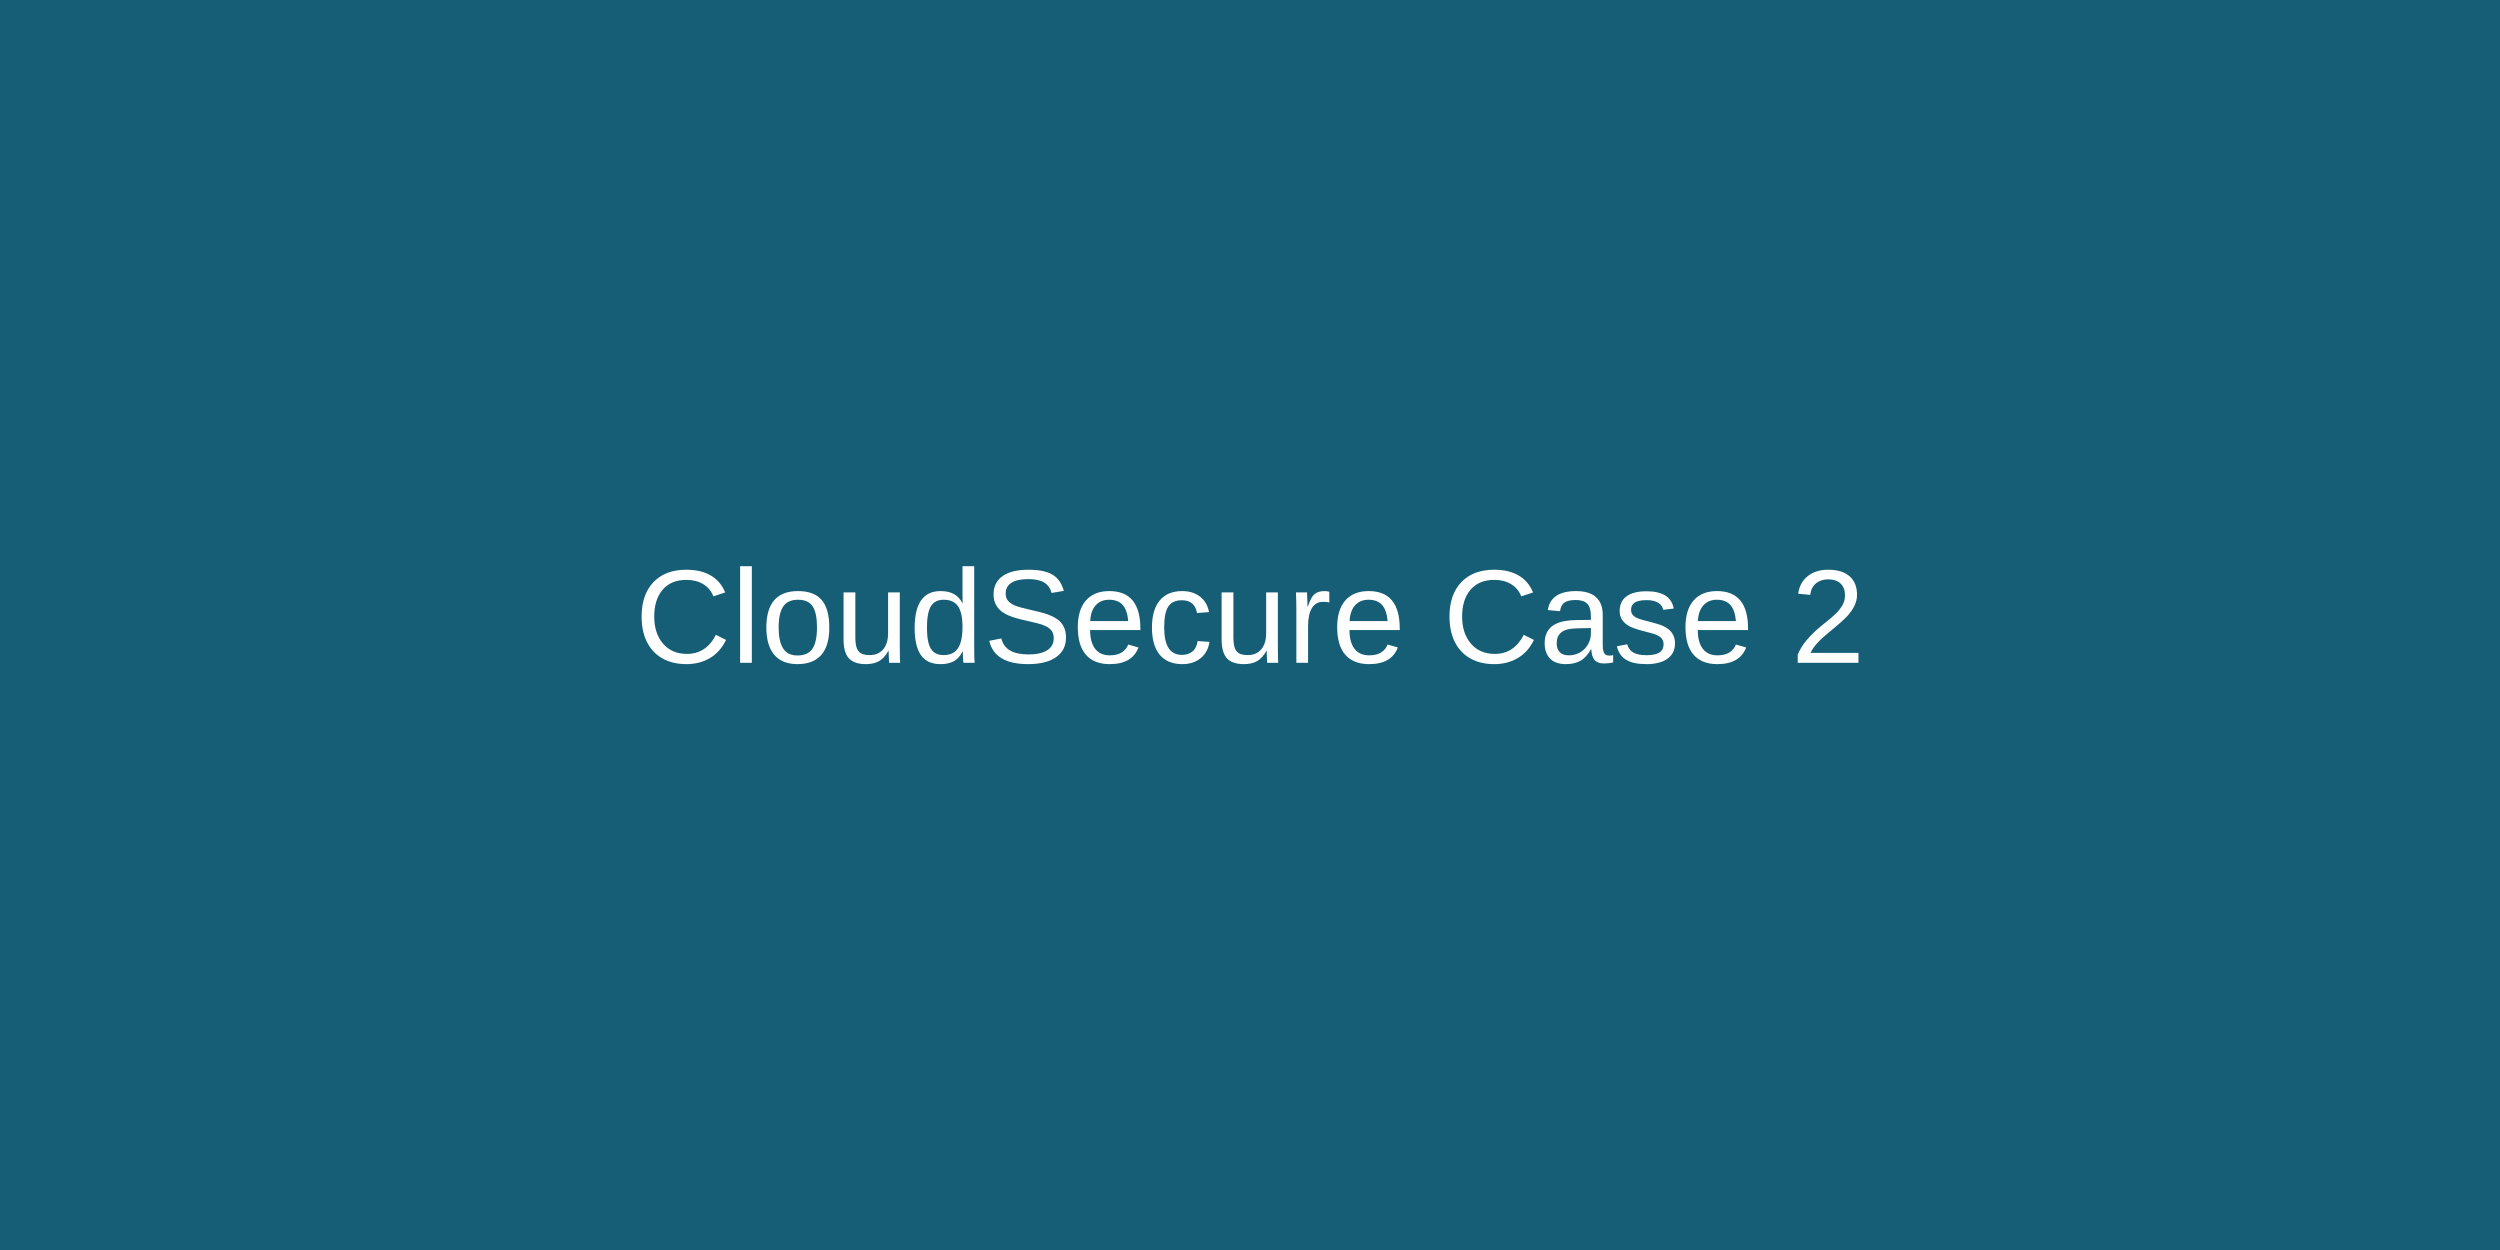
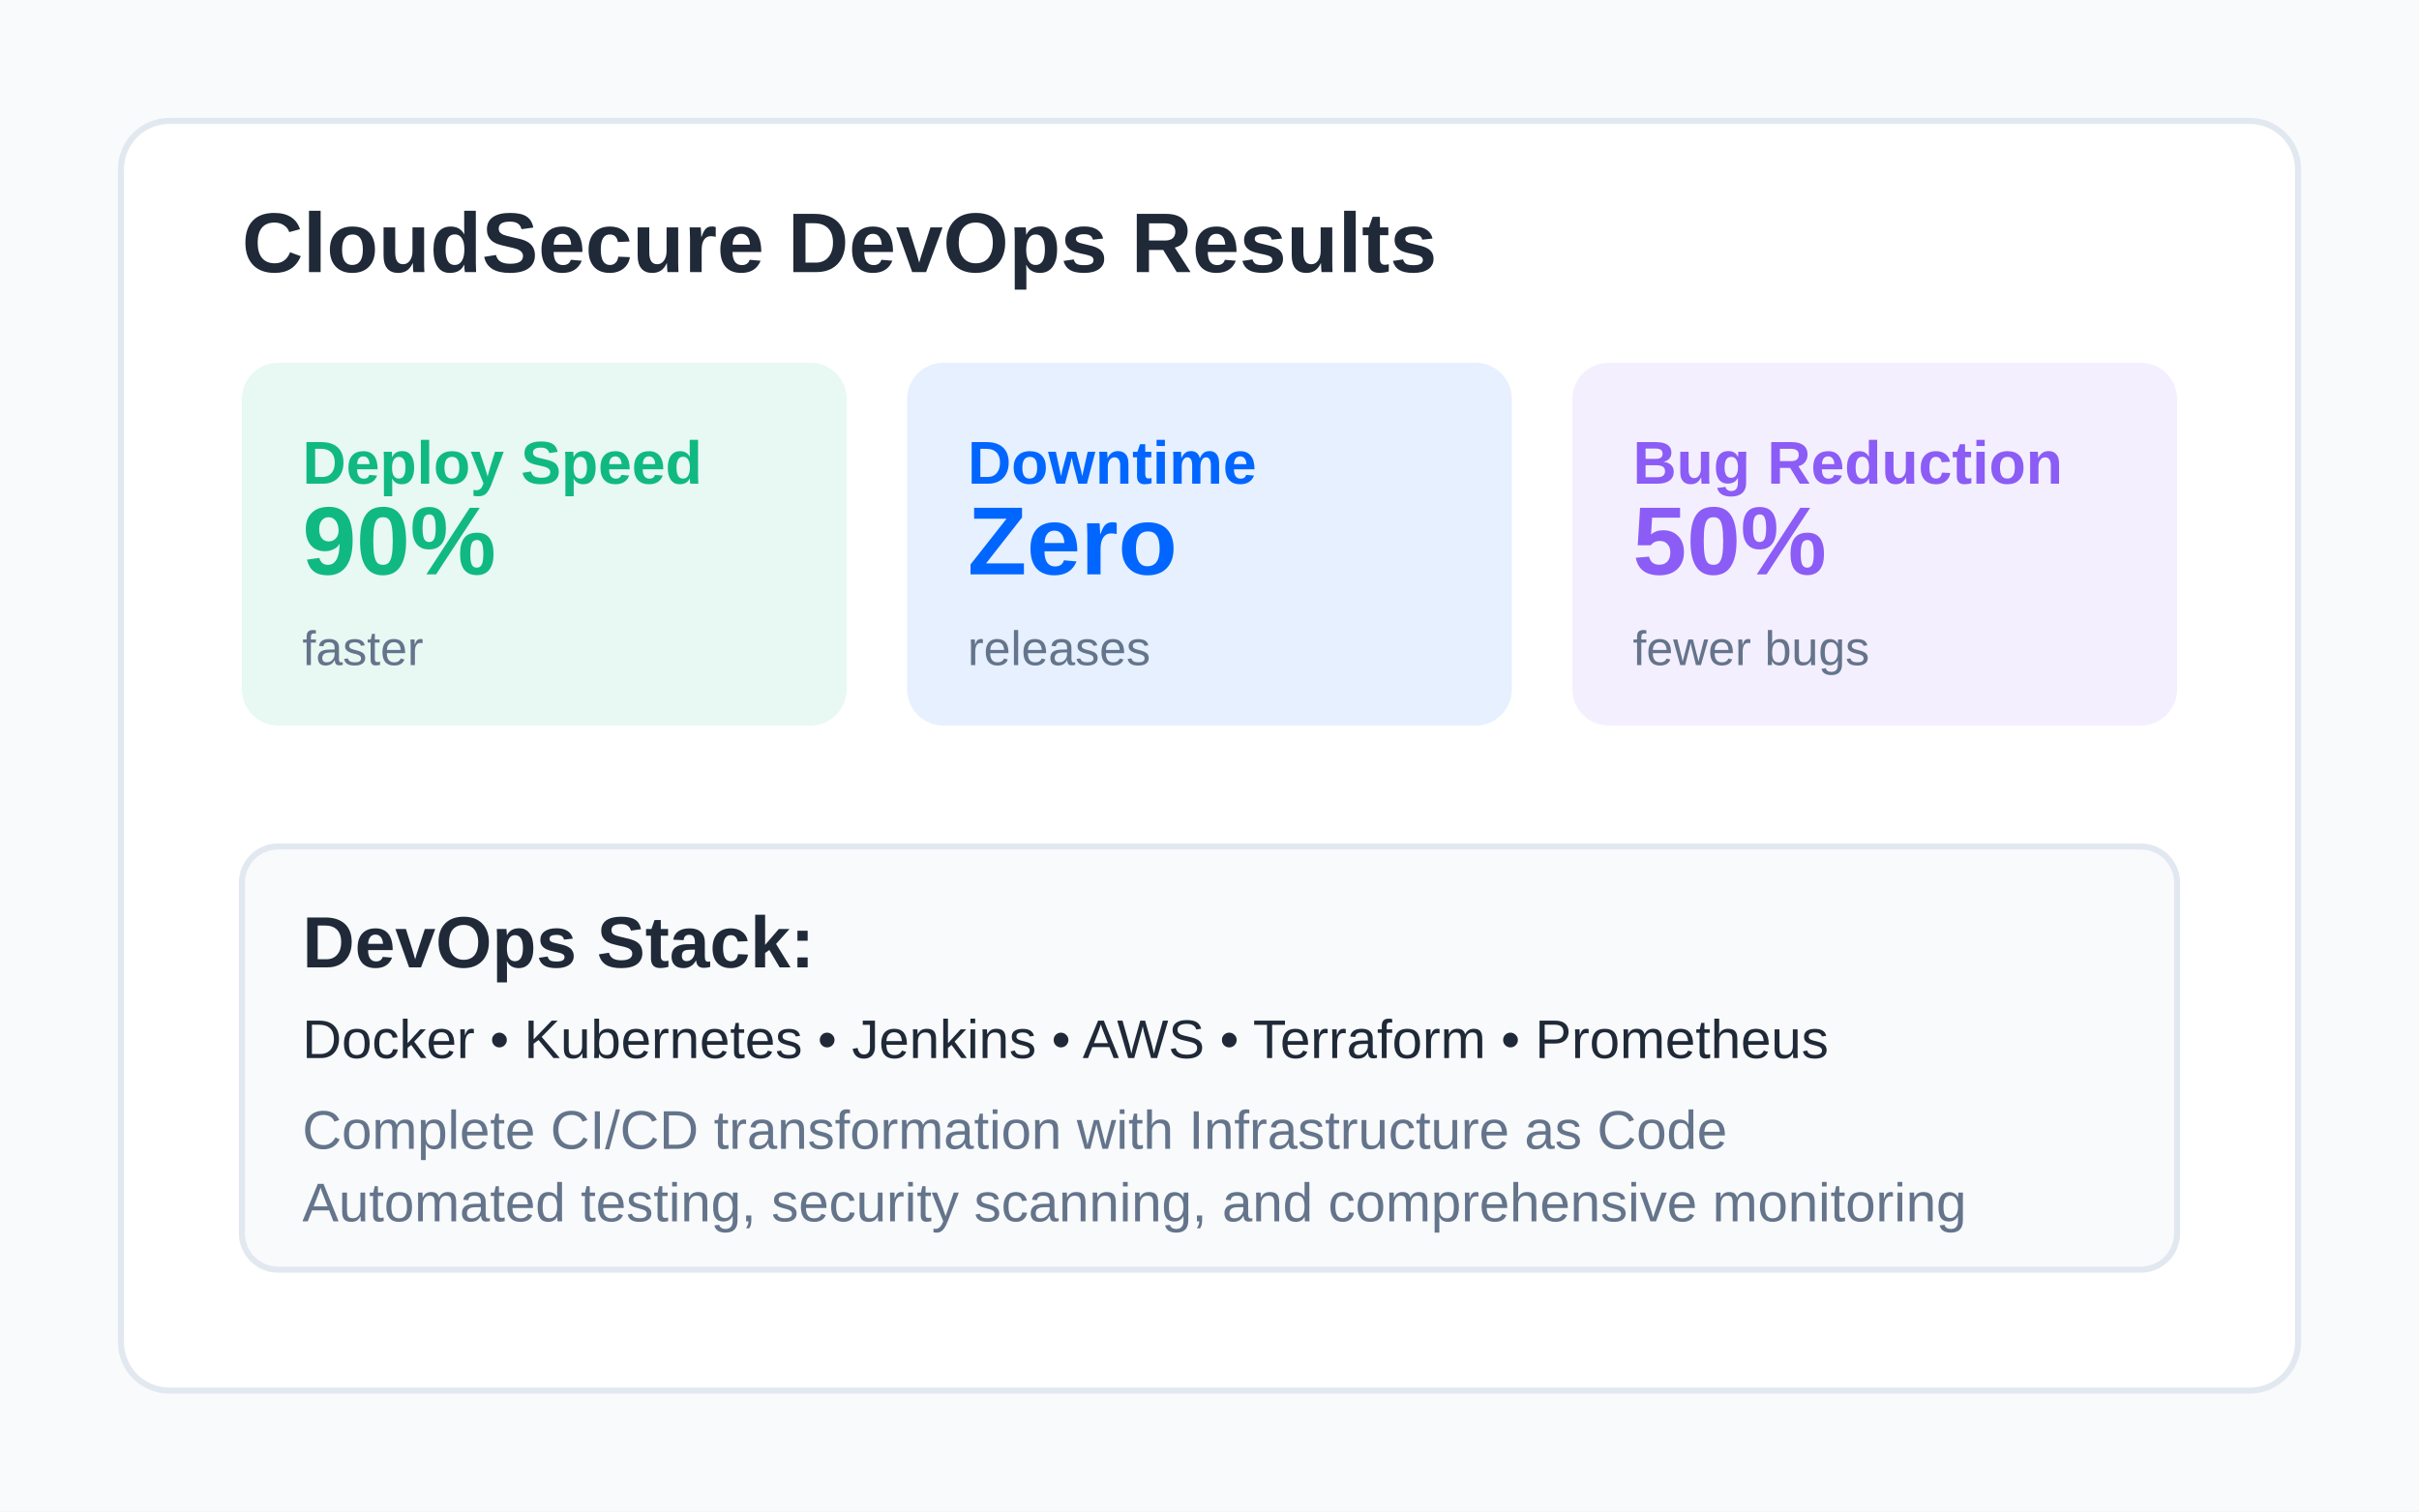
- <svg xmlns="http://www.w3.org/2000/svg" width="1200" height="600">
-   <rect width="100%" height="100%" fill="#155e75" />
-   <text x="50%" y="50%" fill="white" font-size="64" font-family="Poppins, Arial" text-anchor="middle" dominant-baseline="middle">CloudSecure Case 2</text>
+ <svg xmlns="http://www.w3.org/2000/svg" width="400" height="250">
+   <rect width="400" height="250" fill="#f8fafc" />
+   <rect x="20" y="20" width="360" height="210" rx="8" fill="#ffffff" stroke="#e2e8f0" />
+   <text x="40" y="45" font-family="Arial, sans-serif" font-size="14" font-weight="bold" fill="#1f2937">CloudSecure DevOps Results</text>
+   <rect x="40" y="60" width="100" height="60" fill="#10b981" opacity="0.1" rx="6" />
+   <text x="50" y="80" font-family="Arial, sans-serif" font-size="10" font-weight="bold" fill="#10b981">Deploy Speed</text>
+   <text x="50" y="95" font-family="Arial, sans-serif" font-size="16" font-weight="bold" fill="#10b981">90%</text>
+   <text x="50" y="110" font-family="Arial, sans-serif" font-size="8" fill="#64748b">faster</text>
+   <rect x="150" y="60" width="100" height="60" fill="#0066FF" opacity="0.1" rx="6" />
+   <text x="160" y="80" font-family="Arial, sans-serif" font-size="10" font-weight="bold" fill="#0066FF">Downtime</text>
+   <text x="160" y="95" font-family="Arial, sans-serif" font-size="16" font-weight="bold" fill="#0066FF">Zero</text>
+   <text x="160" y="110" font-family="Arial, sans-serif" font-size="8" fill="#64748b">releases</text>
+   <rect x="260" y="60" width="100" height="60" fill="#8b5cf6" opacity="0.1" rx="6" />
+   <text x="270" y="80" font-family="Arial, sans-serif" font-size="10" font-weight="bold" fill="#8b5cf6">Bug Reduction</text>
+   <text x="270" y="95" font-family="Arial, sans-serif" font-size="16" font-weight="bold" fill="#8b5cf6">50%</text>
+   <text x="270" y="110" font-family="Arial, sans-serif" font-size="8" fill="#64748b">fewer bugs</text>
+   <rect x="40" y="140" width="320" height="70" fill="#f8fafc" stroke="#e2e8f0" rx="6" />
+   <text x="50" y="160" font-family="Arial, sans-serif" font-size="12" font-weight="bold" fill="#1f2937">DevOps Stack:</text>
+   <text x="50" y="175" font-family="Arial, sans-serif" font-size="9" fill="#1f2937">Docker • Kubernetes • Jenkins • AWS • Terraform • Prometheus</text>
+   <text x="50" y="190" font-family="Arial, sans-serif" font-size="9" fill="#64748b">Complete CI/CD transformation with Infrastructure as Code</text>
+   <text x="50" y="202" font-family="Arial, sans-serif" font-size="9" fill="#64748b">Automated testing, security scanning, and comprehensive monitoring</text>
</svg>
